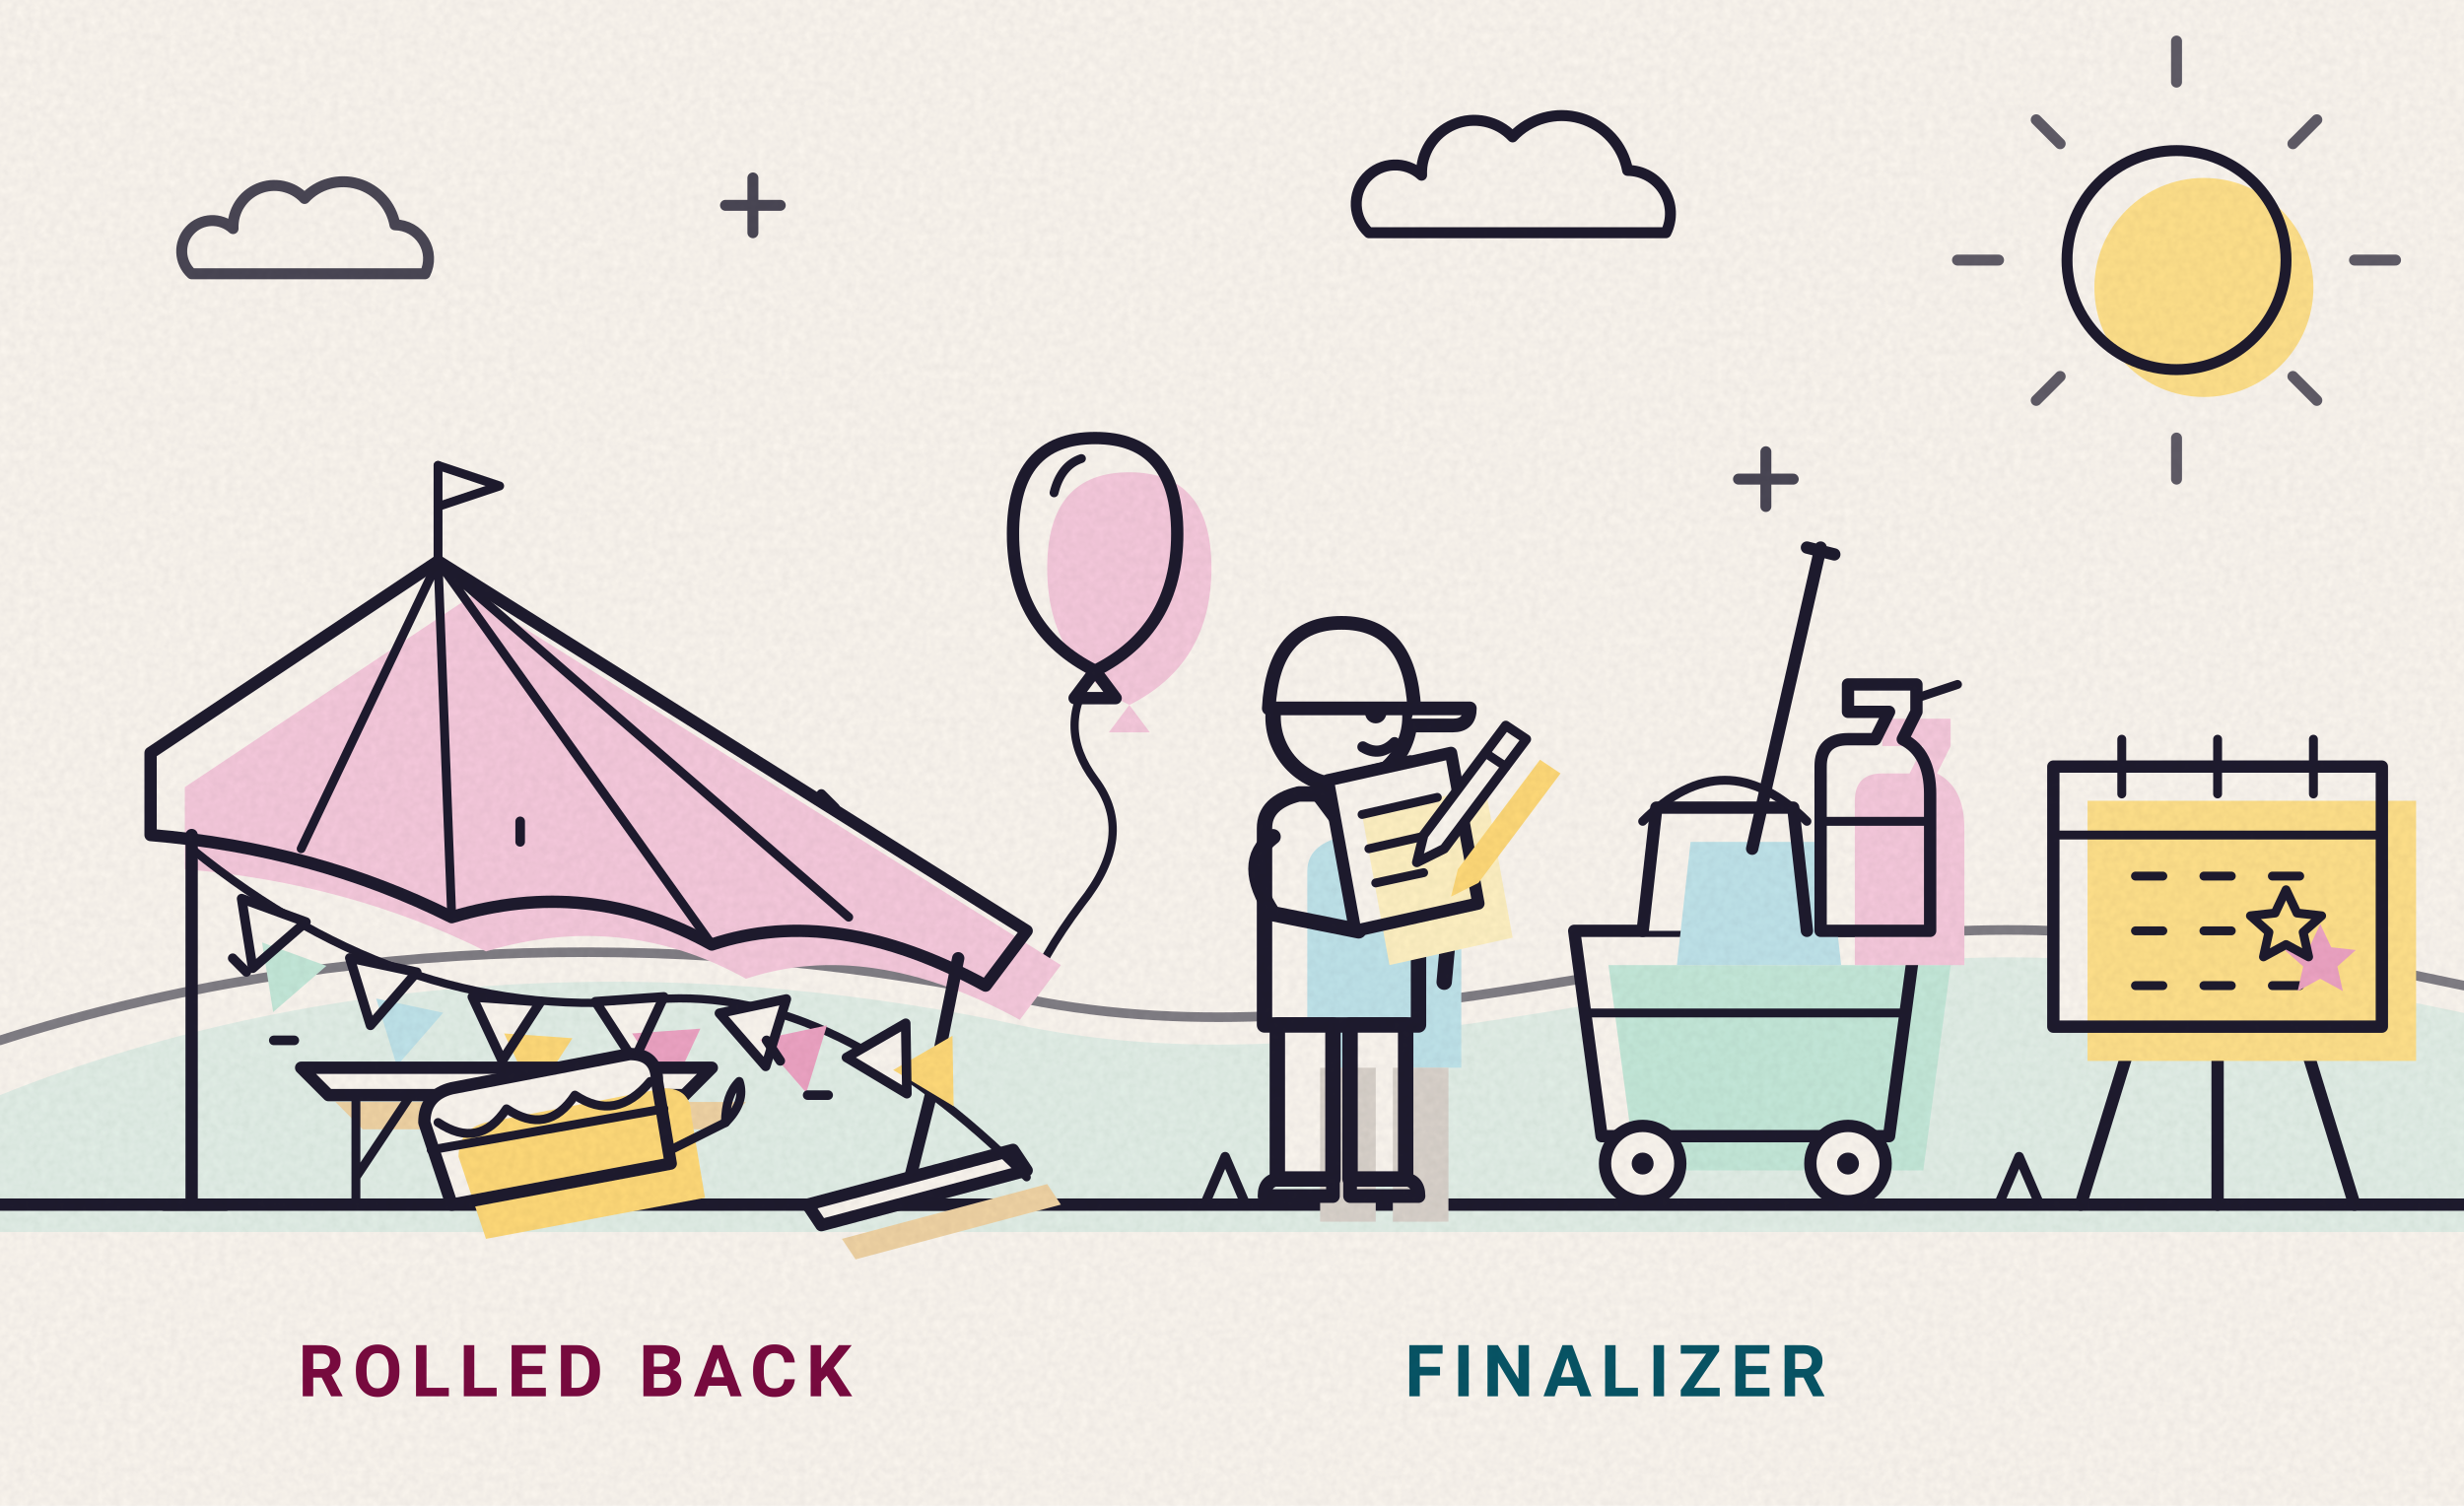
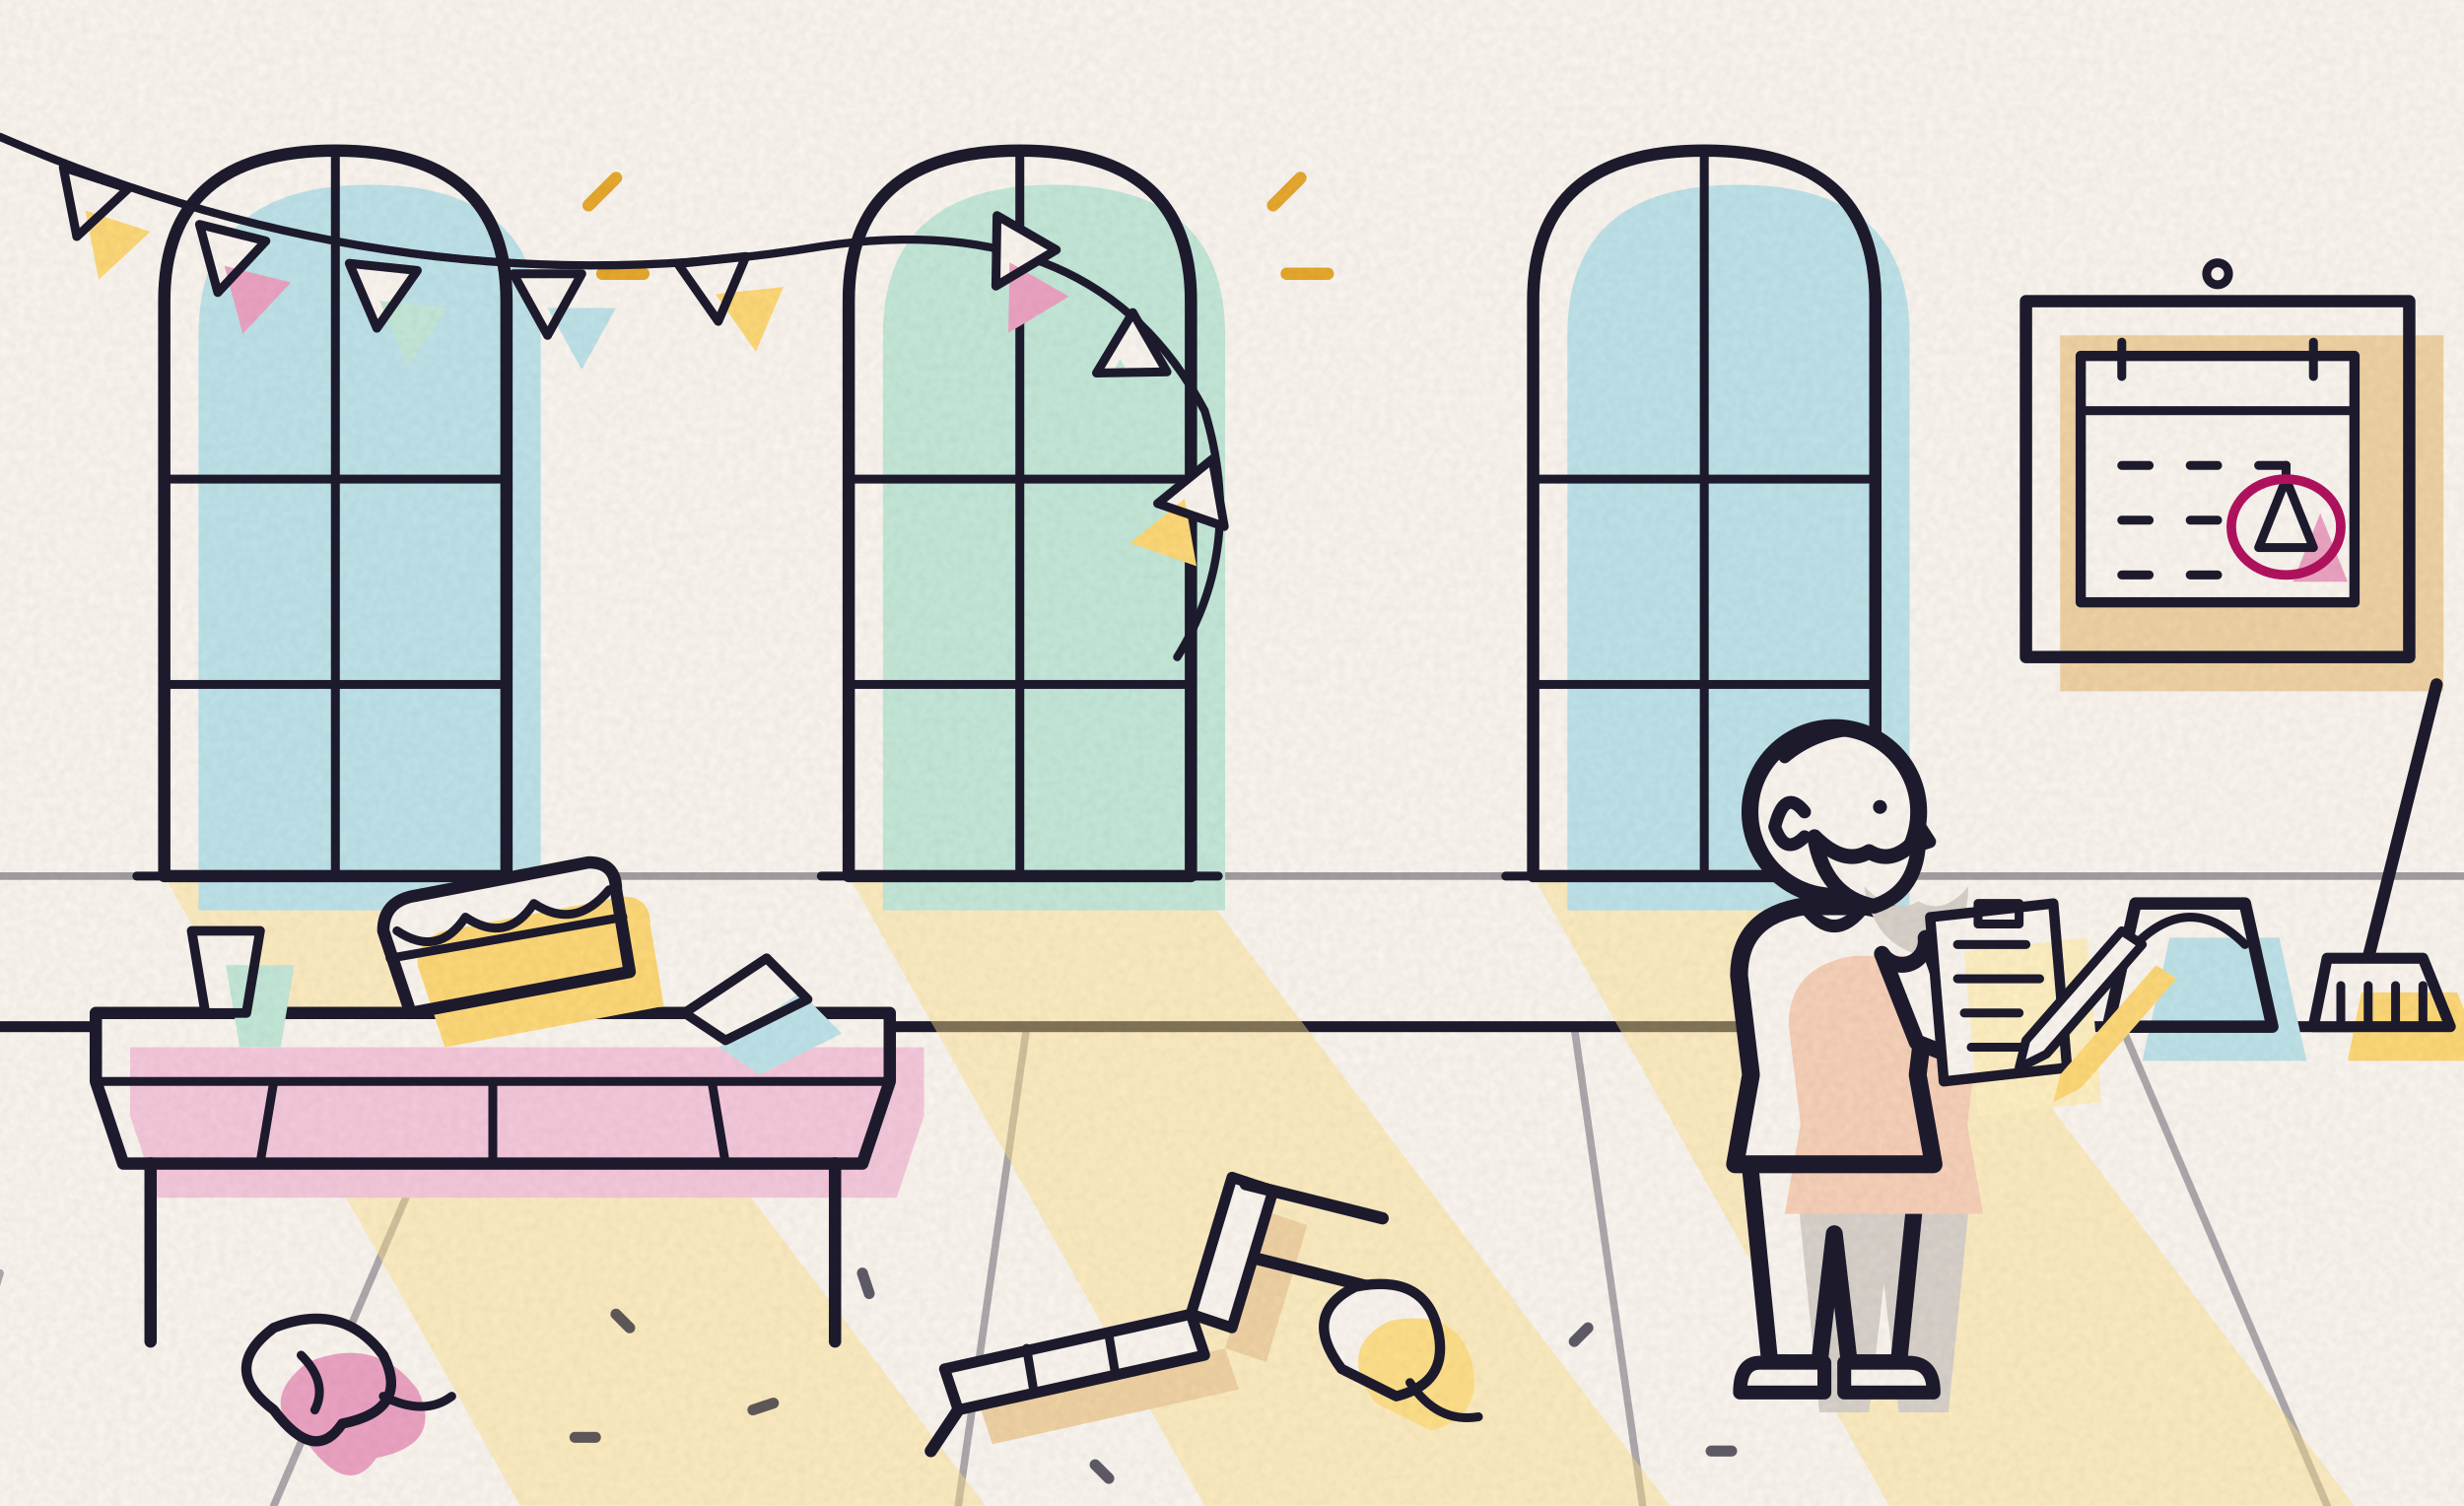
<svg xmlns="http://www.w3.org/2000/svg" xmlns:xlink="http://www.w3.org/1999/xlink" viewBox="0 0 360 220">
  <defs>
    <filter id="cu-grain" x="0" y="0" width="100%" height="100%">
      <feTurbulence type="fractalNoise" baseFrequency=".85" numOctaves="2" stitchTiles="stitch" />
      <feColorMatrix values="0 0 0 0 0  0 0 0 0 0  0 0 0 0 0  0 0 0 .06 0" />
    </filter>
    <g id="cu-s1">
-       <path d="M160 98 Q148 92 148 78 Q148 64 160 64 Q172 64 172 78 Q172 92 160 98Z M157 102 L160 98 L163 102Z" />
+       <path d="M24 128 V44 Q24 22 49 22 Q74 22 74 44 V128Z" />
    </g>
    <g id="cu-s2">
-       <path d="M22 110 L64 82 L150 136 L144 144 Q122 132 104 138 Q86 128 66 134 Q46 124 22 122Z" />
+       <path d="M124 128 V44 Q124 22 149 22 Q174 22 174 44 V128Z" />
    </g>
    <g id="cu-s3">
-       <path d="M28 122 V176 M24 176 H33" />
+       <path d="M224 128 V44 Q224 22 249 22 Q274 22 274 44 V128Z" />
    </g>
    <g id="cu-s4">
-       <path d="M140 140 L136 160 M132 176 L136 160 M128 176 H140" />
+       <path d="M-5 0 H5 L0 9Z" />
    </g>
    <g id="cu-s5">
-       <path d="M118 176 L148 168 L150 171 L120 179Z" />
+       <path d="M-5 0 H5 L0 9Z" />
    </g>
    <g id="cu-s6">
      <path d="M-5 0 H5 L0 9Z" />
    </g>
    <g id="cu-s7">
      <path d="M-5 0 H5 L0 9Z" />
    </g>
    <g id="cu-s8">
      <path d="M-5 0 H5 L0 9Z" />
    </g>
    <g id="cu-s9">
      <path d="M-5 0 H5 L0 9Z" />
    </g>
    <g id="cu-s10">
      <path d="M-5 0 H5 L0 9Z" />
    </g>
    <g id="cu-s11">
      <path d="M-5 0 H5 L0 9Z" />
    </g>
    <g id="cu-s12">
-       <path d="M44 156 H104 L100 160 H48Z" />
+       <path d="M14 148 H130 V158 L126 170 H18 L14 158Z" />
    </g>
    <g id="cu-s13">
-       <path d="M66 176 L62 164 Q62 160 66 159 L92 154 Q96 154 96 158 L98 170 Z" />
+       <path d="M60 148 L56 136 Q56 132 60 131 L86 126 Q90 126 90 130 L92 142 Z" />
    </g>
    <g id="cu-s14">
-       <path d="M-9 -44 Q-9 -47 -5 -48 H5 Q9 -47 9 -44 L9 -21 H-9Z" />
+       <path d="M30 148 L28 136 H38 L36 148Z" />
    </g>
    <g id="cu-s15">
-       <path d="M-7.5 -21 H-1 V-3 H-7.5Z" />
-       <path d="M1 -21 H7.5 V-3 H1Z" />
+       <path d="M100 148 L112 140 L118 146 L106 152Z" />
    </g>
    <g id="cu-s16">
-       <path d="M-2 -51 V-48 M2 -51 V-48" />
+       <path d="M138 200 L174 192 L176 198 L140 206Z" />
    </g>
    <g id="cu-s17">
-       <path d="M0 -65 A8 8 0 1 1 0 -49 A8 8 0 1 1 0 -65Z" />
+       <path d="M174 192 L180 172 L186 174 L180 194Z" />
    </g>
    <g id="cu-s18">
-       <path d="M-8.5 -58 Q-8 -68 0 -68 Q8 -68 8.5 -58Z M8.5 -58 H15 Q15 -56 13 -56 H8" />
+       <path d="M40 206 Q32 200 40 194 Q50 190 56 198 Q60 206 50 208 Q46 214 40 206Z" />
    </g>
    <g id="cu-s19">
-       <path d="M194 114 L212 110 L216 132 L198 136Z" />
+       <path d="M196 200 Q190 192 198 188 Q208 186 210 194 Q212 202 204 204Z" />
    </g>
    <g id="cu-s20">
-       <path d="M208 122 L220 106 L223 108 L211 124 L207 126Z" />
+       <path d="M296 44 H352 V96 H296Z" />
    </g>
    <g id="cu-s21">
-       <path d="M230 136 H280 L276 166 H234Z" />
+       <path d="M304 52 H344 V88 H304Z" />
    </g>
    <g id="cu-s22">
-       <path d="M240 136 L242 118 H262 L264 136" />
+       <path d="M330 80 L334 70 L338 80Z" />
    </g>
    <g id="cu-s23">
-       <path d="M256 124 L266 80 M264 80 l4 1" />
+       <path d="M346 140 L356 100" />
    </g>
    <g id="cu-s24">
-       <path d="M282 136 V112 Q282 108 286 108 H290 L292 104 H286 V100 H296 V104 L294 108 Q298 110 298 116 V136Z" />
+       <path d="M338 150 H358 L354 140 H340Z" />
    </g>
    <g id="cu-s25">
-       <path d="M304 176 L312 150 M344 176 L336 150 M324 150 V176" />
+       <path d="M308 150 H332 L328 132 H312Z" />
    </g>
    <g id="cu-s26">
-       <path d="M300 112 H348 V150 H300Z" />
+       <path d="M-7.2 -43.2 L-3.7 -34.3 L5.2 -30.8 A2.4 2.4 0 0 1 6.8 -35.2 L-0.3 -37.7 L-2.8 -44.8 A2.4 2.4 0 0 1 -7.2 -43.2Z" />
    </g>
    <g id="cu-s27">
-       <path d="M334 130 l1.6 3.4 l3.6 .4 l-2.7 2.4 l.8 3.6 l-3.3 -1.8 l-3.3 1.8 l.8 -3.6 l-2.7 -2.4 l3.6 -.4z" />
+       <path d="M-8.6 -23 L-6.5 -2 H-1.5 L0 -15 L1.5 -2 H6.5 L8.6 -23Z" />
+     </g>
+     <g id="cu-s28">
+       <path d="M-7.5 -2 H-1 V1 H-9.5 Q-9.5 -2 -7.5 -2Z M1 -2 H7.5 Q10 -2 10 1 H1Z" />
+     </g>
+     <g id="cu-s29">
+       <path d="M-9.6 -41 Q-9.6 -47 -3 -48 H3 Q9.6 -47 9.6 -41 L8.4 -31 L10.0 -22 H-10.0 L-8.4 -31Z" />
+     </g>
+     <g id="cu-s30">
+       <path d="M0 -66 A8.5 8.5 0 1 1 0 -49 A8.5 8.5 0 1 1 0 -66Z" />
+     </g>
+     <g id="cu-s31">
+       <path d="M-2 -55 Q-1 -49 4 -48 Q8.5 -49.5 8.5 -55 Q6 -52 3.5 -53.5 Q1 -52 -2 -55Z" />
+     </g>
+     <g id="cu-s32">
+       <path d="M4.8 -43.2 L8.3 -34.3 L17.2 -30.8 A2.4 2.4 0 0 1 18.8 -35.2 L11.7 -37.7 L9.2 -44.8 A2.4 2.4 0 0 1 4.8 -43.2Z" />
+     </g>
+     <g id="cu-s33">
+       <path d="M282 134 L300 132 L302 156 L284 158Z" />
+     </g>
+     <g id="cu-s34">
+       <path d="M296 152 L310 136 L313 138 L299 154 L295 156Z" />
    </g>
  </defs>
  <rect width="360" height="220" fill="#FBF6EF" />
-   <circle cx="322" cy="42" r="16" fill="#FFE08A" />
-   <g fill="none" stroke="#1E1B2E" stroke-linejoin="round" stroke-linecap="round" stroke-width="1.6">
-     <circle cx="318" cy="38" r="16" />
-     <path opacity=".7" d="M318 12 V6 M318 64 V70 M292 38 H286 M344 38 H350 M301.0 21.0 L297.5 17.5 M335.0 21.0 L338.5 17.5 M301.0 55.0 L297.5 58.5 M335.0 55.0 L338.5 58.5" />
-   </g>
-   <path transform="translate(200 34) scale(0.7)" d="M0 0 H62 A9 9 0 0 0 54 -13 A14 14 0 0 0 30 -20 A11 11 0 0 0 11 -12 A8 8 0 0 0 0 0Z" fill="none" stroke="#1E1B2E" stroke-linejoin="round" stroke-linecap="round" stroke-width="2.29" opacity="1" />
-   <path transform="translate(28 40) scale(0.55)" d="M0 0 H62 A9 9 0 0 0 54 -13 A14 14 0 0 0 30 -20 A11 11 0 0 0 11 -12 A8 8 0 0 0 0 0Z" fill="none" stroke="#1E1B2E" stroke-linejoin="round" stroke-linecap="round" stroke-width="2.91" opacity="0.8" />
-   <path d="M258 66 v8 M254 70 h8 M110 26 v8 M106 30 h8" fill="none" stroke="#1E1B2E" stroke-linejoin="round" stroke-linecap="round" stroke-width="1.6" opacity=".8" />
-   <path d="M0 156 C50 136 104 136 150 146 C200 156 250 134 300 136 C330 137 350 142 360 144 V176 H0Z" fill="#E2EFE7" transform="translate(0 4)" />
-   <path d="M0 152 C50 136 104 136 150 146 C200 156 250 134 300 136 C330 137 350 142 360 144" fill="none" stroke="#1E1B2E" stroke-linejoin="round" stroke-linecap="round" stroke-width="1.4" opacity=".55" />
-   <path d="M0 176 H360" stroke="#1E1B2E" stroke-width="1.8" />
-   <path d="M176 176 l3 -7 l3 7 M292 176 l3 -7 l3 7" fill="none" stroke="#1E1B2E" stroke-linejoin="round" stroke-linecap="round" stroke-width="1.4" />
-   <path d="M160 98 q-6 8 0 16 q6 8 -2 18 q-6 8 -8 14" fill="none" stroke="#1E1B2E" stroke-linejoin="round" stroke-linecap="round" stroke-width="1.2" />
-   <use xlink:href="#cu-s1" fill="#FBF6EF" />
-   <use xlink:href="#cu-s1" transform="translate(5 5)" fill="#F6C9DC" />
-   <g fill="none" stroke="#1E1B2E" stroke-linejoin="round" stroke-linecap="round" stroke-width="1.8">
-     <use xlink:href="#cu-s1" />
-     <g stroke-width="1.3">
-       <path d="M154 72 Q155 68 158 67" />
-     </g>
-   </g>
-   <use xlink:href="#cu-s2" fill="#FBF6EF" />
-   <use xlink:href="#cu-s2" transform="translate(5 5)" fill="#F6C9DC" />
-   <g fill="none" stroke="#1E1B2E" stroke-linejoin="round" stroke-linecap="round" stroke-width="1.8">
-     <use xlink:href="#cu-s2" />
-     <g stroke-width="1.3">
-       <path d="M64 82 L44 124 M64 82 L66 134 M64 82 L104 138 M64 82 L124 134" />
-       <path d="M64 82 V68" />
-       <path d="M64 68 l9 3 l-9 3" />
-     </g>
-   </g>
-   <g fill="none" stroke="#1E1B2E" stroke-linejoin="round" stroke-linecap="round" stroke-width="1.8">
-     <use xlink:href="#cu-s3" />
-   </g>
-   <g fill="none" stroke="#1E1B2E" stroke-linejoin="round" stroke-linecap="round" stroke-width="1.8">
-     <use xlink:href="#cu-s4" />
-   </g>
-   <use xlink:href="#cu-s5" fill="#FBF6EF" />
-   <use xlink:href="#cu-s5" transform="translate(5 5)" fill="#F0D3A4" />
-   <g fill="none" stroke="#1E1B2E" stroke-linejoin="round" stroke-linecap="round" stroke-width="1.8">
-     <use xlink:href="#cu-s5" />
-   </g>
-   <path d="M28 124 Q60 150 96 146 Q122 144 150 172" fill="none" stroke="#1E1B2E" stroke-linejoin="round" stroke-linecap="round" stroke-width="1.2" />
-   <g transform="translate(40 133) rotate(20)">
-     <use xlink:href="#cu-s6" fill="#FBF6EF" />
-     <use xlink:href="#cu-s6" transform="translate(5 5)" fill="#C4E8D9" />
-     <g fill="none" stroke="#1E1B2E" stroke-linejoin="round" stroke-linecap="round" stroke-width="1.4">
-       <use xlink:href="#cu-s6" />
-     </g>
-   </g>
-   <g transform="translate(56 141) rotate(12)">
-     <use xlink:href="#cu-s7" fill="#FBF6EF" />
-     <use xlink:href="#cu-s7" transform="translate(5 5)" fill="#BFE3EA" />
-     <g fill="none" stroke="#1E1B2E" stroke-linejoin="round" stroke-linecap="round" stroke-width="1.4">
-       <use xlink:href="#cu-s7" />
-     </g>
-   </g>
-   <g transform="translate(74 146) rotate(4)">
-     <use xlink:href="#cu-s8" fill="#FBF6EF" />
-     <use xlink:href="#cu-s8" transform="translate(5 5)" fill="#FFD978" />
-     <g fill="none" stroke="#1E1B2E" stroke-linejoin="round" stroke-linecap="round" stroke-width="1.4">
-       <use xlink:href="#cu-s8" />
-     </g>
-   </g>
-   <g transform="translate(92 146) rotate(-4)">
-     <use xlink:href="#cu-s9" fill="#FBF6EF" />
-     <use xlink:href="#cu-s9" transform="translate(5 5)" fill="#EDA3C3" />
-     <g fill="none" stroke="#1E1B2E" stroke-linejoin="round" stroke-linecap="round" stroke-width="1.4">
-       <use xlink:href="#cu-s9" />
-     </g>
-   </g>
-   <g transform="translate(110 147) rotate(-12)">
-     <use xlink:href="#cu-s10" fill="#FBF6EF" />
-     <use xlink:href="#cu-s10" transform="translate(5 5)" fill="#EDA3C3" />
-     <g fill="none" stroke="#1E1B2E" stroke-linejoin="round" stroke-linecap="round" stroke-width="1.4">
-       <use xlink:href="#cu-s10" />
-     </g>
-   </g>
-   <g transform="translate(128 152) rotate(-30)">
-     <use xlink:href="#cu-s11" fill="#FBF6EF" />
-     <use xlink:href="#cu-s11" transform="translate(5 5)" fill="#FFD978" />
-     <g fill="none" stroke="#1E1B2E" stroke-linejoin="round" stroke-linecap="round" stroke-width="1.4">
-       <use xlink:href="#cu-s11" />
-     </g>
-   </g>
-   <use xlink:href="#cu-s12" fill="#FBF6EF" />
-   <use xlink:href="#cu-s12" transform="translate(5 5)" fill="#F0D3A4" />
-   <g fill="none" stroke="#1E1B2E" stroke-linejoin="round" stroke-linecap="round" stroke-width="1.8">
-     <use xlink:href="#cu-s12" />
-     <g stroke-width="1.3">
-       <path d="M52 160 V176 M96 160 V176 M60 160 L52 172 M88 160 L96 172" />
-     </g>
-   </g>
-   <use xlink:href="#cu-s13" fill="#FBF6EF" />
-   <use xlink:href="#cu-s13" transform="translate(5 5)" fill="#FFD978" />
-   <g fill="none" stroke="#1E1B2E" stroke-linejoin="round" stroke-linecap="round" stroke-width="1.8">
-     <use xlink:href="#cu-s13" />
-     <g stroke-width="1.3">
-       <path d="M63 168 L97 162 M64 164 Q70 168 74 162 Q80 166 84 160 Q90 164 95 158" />
-       <path d="M98 168 L106 164" />
-       <path d="M106 164 q3 -3 2 -6 q-2 2 -2 6" />
-     </g>
-   </g>
-   <path d="M40 152 h3 M112 152 l2 3 M118 160 h3 M34 140 l2 2 M76 120 v3 M120 116 l2 2" fill="none" stroke="#1E1B2E" stroke-linejoin="round" stroke-linecap="round" stroke-width="1.4" />
-   <g transform="translate(196 176) scale(1.25 1.25)">
+   <g stroke-linejoin="round" stroke-linecap="round">
+     <path d="M0 150 H360" fill="none" stroke="#1E1B2E" stroke-width="1.6" />
+     <path d="M0 186 L-10 220 M70 150 L40 220 M150 150 L140 220 M230 150 L240 220 M310 150 L340 220" fill="none" stroke="#1E1B2E" stroke-width="1.1" opacity=".35" />
+     <path d="M0 128 H360" fill="none" stroke="#1E1B2E" stroke-width="1.1" opacity=".4" />
+     <path d="M24 128 L74 128 L144 220 L76 220Z" fill="#FFE08A" opacity=".45" />
+     <path d="M124 128 L174 128 L244 220 L176 220Z" fill="#FFE08A" opacity=".45" />
+     <path d="M224 128 L274 128 L344 220 L276 220Z" fill="#FFE08A" opacity=".45" />
+     <use xlink:href="#cu-s1" fill="#FBF6EF" />
+     <use xlink:href="#cu-s1" transform="translate(5 5)" fill="#BFE3EA" />
+     <g fill="none" stroke="#1E1B2E" stroke-width="1.8">
+       <use xlink:href="#cu-s1" />
+       <g stroke-width="1.3">
+         <path d="M49 22 V128 M24 70 H74 M24 100 H74 M20 128 H78" />
+       </g>
+     </g>
+     <use xlink:href="#cu-s2" fill="#FBF6EF" />
+     <use xlink:href="#cu-s2" transform="translate(5 5)" fill="#C4E8D9" />
+     <g fill="none" stroke="#1E1B2E" stroke-width="1.8">
+       <use xlink:href="#cu-s2" />
+       <g stroke-width="1.3">
+         <path d="M149 22 V128 M124 70 H174 M124 100 H174 M120 128 H178" />
+       </g>
+     </g>
+     <use xlink:href="#cu-s3" fill="#FBF6EF" />
+     <use xlink:href="#cu-s3" transform="translate(5 5)" fill="#BFE3EA" />
+     <g fill="none" stroke="#1E1B2E" stroke-width="1.8">
+       <use xlink:href="#cu-s3" />
+       <g stroke-width="1.3">
+         <path d="M249 22 V128 M224 70 H274 M224 100 H274 M220 128 H278" />
+       </g>
+     </g>
+     <g stroke="#E7A92E" stroke-width="1.8" stroke-linecap="round">
+       <path d="M86 30 l4 -4 M88 40 h6 M186 30 l4 -4 M188 40 h6" />
+     </g>
+     <path d="M0 20 Q60 46 120 36 Q160 30 176 60 Q182 80 172 96" fill="none" stroke="#1E1B2E" stroke-width="1.2" />
+     <g transform="translate(14 26) rotate(18)">
+       <use xlink:href="#cu-s4" fill="#FBF6EF" />
+       <use xlink:href="#cu-s4" transform="translate(5 5)" fill="#FFD978" />
+       <g fill="none" stroke="#1E1B2E" stroke-width="1.3">
+         <use xlink:href="#cu-s4" />
+       </g>
+     </g>
+     <g transform="translate(34 34) rotate(14)">
+       <use xlink:href="#cu-s5" fill="#FBF6EF" />
+       <use xlink:href="#cu-s5" transform="translate(5 5)" fill="#EDA3C3" />
+       <g fill="none" stroke="#1E1B2E" stroke-width="1.3">
+         <use xlink:href="#cu-s5" />
+       </g>
+     </g>
+     <g transform="translate(56 39) rotate(6)">
+       <use xlink:href="#cu-s6" fill="#FBF6EF" />
+       <use xlink:href="#cu-s6" transform="translate(5 5)" fill="#C4E8D9" />
+       <g fill="none" stroke="#1E1B2E" stroke-width="1.3">
+         <use xlink:href="#cu-s6" />
+       </g>
+     </g>
+     <g transform="translate(80 40) rotate(0)">
+       <use xlink:href="#cu-s7" fill="#FBF6EF" />
+       <use xlink:href="#cu-s7" transform="translate(5 5)" fill="#BFE3EA" />
+       <g fill="none" stroke="#1E1B2E" stroke-width="1.3">
+         <use xlink:href="#cu-s7" />
+       </g>
+     </g>
+     <g transform="translate(104 38) rotate(-6)">
+       <use xlink:href="#cu-s8" fill="#FBF6EF" />
+       <use xlink:href="#cu-s8" transform="translate(5 5)" fill="#FFD978" />
+       <g fill="none" stroke="#1E1B2E" stroke-width="1.3">
+         <use xlink:href="#cu-s8" />
+       </g>
+     </g>
+     <g transform="translate(150 34) rotate(30)">
+       <use xlink:href="#cu-s9" fill="#FBF6EF" />
+       <use xlink:href="#cu-s9" transform="translate(5 5)" fill="#EDA3C3" />
+       <g fill="none" stroke="#1E1B2E" stroke-width="1.3">
+         <use xlink:href="#cu-s9" />
+       </g>
+     </g>
+     <g transform="translate(168 50) rotate(60)">
+       <use xlink:href="#cu-s10" fill="#FBF6EF" />
+       <use xlink:href="#cu-s10" transform="translate(5 5)" fill="#C4E8D9" />
+       <g fill="none" stroke="#1E1B2E" stroke-width="1.3">
+         <use xlink:href="#cu-s10" />
+       </g>
+     </g>
+     <g transform="translate(178 72) rotate(80)">
+       <use xlink:href="#cu-s11" fill="#FBF6EF" />
+       <use xlink:href="#cu-s11" transform="translate(5 5)" fill="#FFD978" />
+       <g fill="none" stroke="#1E1B2E" stroke-width="1.3">
+         <use xlink:href="#cu-s11" />
+       </g>
+     </g>
+     <use xlink:href="#cu-s12" fill="#FBF6EF" />
+     <use xlink:href="#cu-s12" transform="translate(5 5)" fill="#F6C9DC" />
+     <g fill="none" stroke="#1E1B2E" stroke-width="1.8">
+       <use xlink:href="#cu-s12" />
+       <g stroke-width="1.3">
+         <path d="M14 158 H130 M40 158 L38 170 M72 158 V170 M104 158 L106 170" />
+       </g>
+     </g>
+     <path d="M22 170 V196 M122 170 V196" fill="none" stroke="#1E1B2E" stroke-width="1.8" />
+     <use xlink:href="#cu-s13" fill="#FBF6EF" />
+     <use xlink:href="#cu-s13" transform="translate(5 5)" fill="#FFD978" />
+     <g fill="none" stroke="#1E1B2E" stroke-width="1.8">
+       <use xlink:href="#cu-s13" />
+       <g stroke-width="1.3">
+         <path d="M57 140 L91 134 M58 136 Q64 140 68 134 Q74 138 78 132 Q84 136 89 130" />
+       </g>
+     </g>
    <use xlink:href="#cu-s14" fill="#FBF6EF" />
-     <use xlink:href="#cu-s14" transform="translate(5 5)" fill="#BFE3EA" />
-     <g fill="none" stroke="#1E1B2E" stroke-linejoin="round" stroke-linecap="round" stroke-width="1.8">
+     <use xlink:href="#cu-s14" transform="translate(5 5)" fill="#C4E8D9" />
+     <g fill="none" stroke="#1E1B2E" stroke-width="1.4">
      <use xlink:href="#cu-s14" />
-       <g stroke-width="1.3">
-         <path d="M-3 -48 L0 -44 L3 -48" />
-       </g>
    </g>
    <use xlink:href="#cu-s15" fill="#FBF6EF" />
-     <use xlink:href="#cu-s15" transform="translate(5 5)" fill="#D9D2CB" />
-     <g fill="none" stroke="#1E1B2E" stroke-linejoin="round" stroke-linecap="round" stroke-width="1.8">
+     <use xlink:href="#cu-s15" transform="translate(5 5)" fill="#BFE3EA" />
+     <g fill="none" stroke="#1E1B2E" stroke-width="1.4">
      <use xlink:href="#cu-s15" />
    </g>
-     <path d="M-8 -1 H-1 V-3 H-7 Q-9 -3 -9 -1Z M1 -1 H9 Q9 -3 7 -3 H1Z" fill="none" stroke="#1E1B2E" stroke-linejoin="round" stroke-linecap="round" stroke-width="1.6" />
-     <path d="M-8 -43 Q-12 -40 -8 -34 L2 -32" fill="none" stroke="#1E1B2E" stroke-linejoin="round" stroke-linecap="round" stroke-width="1.8" />
-     <path d="M 9 -43 Q 13 -42 13 -37 L 12 -26" fill="none" stroke="#1E1B2E" stroke-linejoin="round" stroke-linecap="round" stroke-width="1.8" />
-     <g fill="none" stroke="#1E1B2E" stroke-linejoin="round" stroke-linecap="round" stroke-width="1.6">
+     <use xlink:href="#cu-s16" fill="#FBF6EF" />
+     <use xlink:href="#cu-s16" transform="translate(5 5)" fill="#F0D3A4" />
+     <g fill="none" stroke="#1E1B2E" stroke-width="1.6">
      <use xlink:href="#cu-s16" />
+       <g stroke-width="1.3">
+         <path d="M150 197 L151 203 M162 195 L163 201" />
+       </g>
    </g>
    <use xlink:href="#cu-s17" fill="#FBF6EF" />
-     <g fill="none" stroke="#1E1B2E" stroke-linejoin="round" stroke-linecap="round" stroke-width="1.8">
+     <use xlink:href="#cu-s17" transform="translate(5 5)" fill="#F0D3A4" />
+     <g fill="none" stroke="#1E1B2E" stroke-width="1.6">
      <use xlink:href="#cu-s17" />
-       <g stroke-width="1.3">
-         <path d="M2.5 -53.5 Q4.5 -52.3 6.2 -54" />
-         <circle cx="4" cy="-57.5" r=".6" fill="#1E1B2E" />
-       </g>
-     </g>
+     </g>
+     <path d="M182 173 L202 178 M184 184 L204 189 M140 206 L136 212" fill="none" stroke="#1E1B2E" stroke-width="1.8" />
    <use xlink:href="#cu-s18" fill="#FBF6EF" />
-     <g fill="none" stroke="#1E1B2E" stroke-linejoin="round" stroke-linecap="round" stroke-width="1.6">
+     <use xlink:href="#cu-s18" transform="translate(5 5)" fill="#EDA3C3" />
+     <g fill="none" stroke="#1E1B2E" stroke-width="1.5">
      <use xlink:href="#cu-s18" />
-     </g>
-   </g>
-   <use xlink:href="#cu-s19" fill="#FBF6EF" />
-   <use xlink:href="#cu-s19" transform="translate(5 5)" fill="#FFF1C2" />
-   <g fill="none" stroke="#1E1B2E" stroke-linejoin="round" stroke-linecap="round" stroke-width="1.8">
-     <use xlink:href="#cu-s19" />
-     <g stroke-width="1.3">
-       <path d="M200 112.5 L206 111 M199 119 L210 116.5 M200 124 L211 121.5 M201 129 L208 127.5" />
-     </g>
-   </g>
-   <use xlink:href="#cu-s20" fill="#FBF6EF" />
-   <use xlink:href="#cu-s20" transform="translate(5 5)" fill="#FFD978" />
-   <g fill="none" stroke="#1E1B2E" stroke-linejoin="round" stroke-linecap="round" stroke-width="1.4">
-     <use xlink:href="#cu-s20" />
-     <g stroke-width="1.3">
-       <path d="M217 110 L220 112" />
-     </g>
-   </g>
-   <use xlink:href="#cu-s21" fill="#FBF6EF" />
-   <use xlink:href="#cu-s21" transform="translate(5 5)" fill="#C4E8D9" />
-   <g fill="none" stroke="#1E1B2E" stroke-linejoin="round" stroke-linecap="round" stroke-width="1.8">
-     <use xlink:href="#cu-s21" />
-     <g stroke-width="1.3">
-       <path d="M232 148 H278" />
-     </g>
-   </g>
-   <use xlink:href="#cu-s22" fill="#FBF6EF" />
-   <use xlink:href="#cu-s22" transform="translate(5 5)" fill="#BFE3EA" />
-   <g fill="none" stroke="#1E1B2E" stroke-linejoin="round" stroke-linecap="round" stroke-width="1.8">
-     <use xlink:href="#cu-s22" />
-     <g stroke-width="1.3">
-       <path d="M240 120 Q252 108 264 120" />
-     </g>
-   </g>
-   <g fill="none" stroke="#1E1B2E" stroke-linejoin="round" stroke-linecap="round" stroke-width="1.8">
-     <use xlink:href="#cu-s23" />
-   </g>
-   <g transform="translate(-16 0)">
+       <g stroke-width="1.3">
+         <path d="M44 198 Q48 202 46 206 M56 204 q6 3 10 0" />
+       </g>
+     </g>
+     <use xlink:href="#cu-s19" fill="#FBF6EF" />
+     <use xlink:href="#cu-s19" transform="translate(5 5)" fill="#FFE08A" />
+     <g fill="none" stroke="#1E1B2E" stroke-width="1.5">
+       <use xlink:href="#cu-s19" />
+       <g stroke-width="1.3">
+         <path d="M206 202 q4 6 10 5" />
+       </g>
+     </g>
+     <g stroke="#1E1B2E" stroke-width="1.6" stroke-linecap="round" opacity=".7">
+       <path d="M90 192 l2 2 M110 206 l3 -1 M126 186 l1 3 M230 196 l2 -2 M84 210 h3 M160 214 l2 2 M250 212 h3" />
+     </g>
+     <use xlink:href="#cu-s20" fill="#FBF6EF" />
+     <use xlink:href="#cu-s20" transform="translate(5 5)" fill="#F0D3A4" />
+     <g fill="none" stroke="#1E1B2E" stroke-width="1.8">
+       <use xlink:href="#cu-s20" />
+       <g stroke-width="1.3">
+         <circle cx="324" cy="40" r="1.6" />
+       </g>
+     </g>
+     <use xlink:href="#cu-s21" fill="#FBF6EF" />
+     <g fill="none" stroke="#1E1B2E" stroke-width="1.5">
+       <use xlink:href="#cu-s21" />
+       <g stroke-width="1.3">
+         <path d="M304 60 H344 M310 50 V55 M338 50 V55 M310 68 h4 M320 68 h4 M330 68 h4 M310 76 h4 M320 76 h4 M310 84 h4 M320 84 h4" />
+       </g>
+     </g>
+     <use xlink:href="#cu-s22" fill="#FBF6EF" />
+     <use xlink:href="#cu-s22" transform="translate(5 5)" fill="#EDA3C3" />
+     <g fill="none" stroke="#1E1B2E" stroke-width="1.3">
+       <use xlink:href="#cu-s22" />
+       <g stroke-width="1.3">
+         <path d="M334 70 v-2" />
+       </g>
+     </g>
+     <ellipse cx="334" cy="77" rx="8" ry="7" fill="none" stroke="#B3125F" stroke-width="1.4" />
+     <g fill="none" stroke="#1E1B2E" stroke-width="1.8">
+       <use xlink:href="#cu-s23" />
+     </g>
    <use xlink:href="#cu-s24" fill="#FBF6EF" />
-     <use xlink:href="#cu-s24" transform="translate(5 5)" fill="#F6C9DC" />
-     <g fill="none" stroke="#1E1B2E" stroke-linejoin="round" stroke-linecap="round" stroke-width="1.8">
+     <use xlink:href="#cu-s24" transform="translate(5 5)" fill="#FFD978" />
+     <g fill="none" stroke="#1E1B2E" stroke-width="1.6">
      <use xlink:href="#cu-s24" />
      <g stroke-width="1.3">
-         <path d="M282 120 H298 M296 102 L302 100" />
-       </g>
-     </g>
-   </g>
-   <circle cx="240" cy="170" r="5.5" fill="#FBF6EF" stroke="#1E1B2E" stroke-width="1.8" />
-   <circle cx="240" cy="170" r="1.6" fill="#1E1B2E" />
-   <circle cx="270" cy="170" r="5.5" fill="#FBF6EF" stroke="#1E1B2E" stroke-width="1.8" />
-   <circle cx="270" cy="170" r="1.6" fill="#1E1B2E" />
-   <g fill="none" stroke="#1E1B2E" stroke-linejoin="round" stroke-linecap="round" stroke-width="1.8">
-     <use xlink:href="#cu-s25" />
-   </g>
-   <use xlink:href="#cu-s26" fill="#FBF6EF" />
-   <use xlink:href="#cu-s26" transform="translate(5 5)" fill="#FFE08A" />
-   <g fill="none" stroke="#1E1B2E" stroke-linejoin="round" stroke-linecap="round" stroke-width="1.8">
-     <use xlink:href="#cu-s26" />
-     <g stroke-width="1.3">
-       <path d="M300 122 H348 M310 108 V116 M324 108 V116 M338 108 V116" />
-       <path d="M312 128 h4 M322 128 h4 M332 128 h4 M312 136 h4 M322 136 h4 M312 144 h4 M322 144 h4 M332 144 h4" />
-     </g>
-   </g>
-   <use xlink:href="#cu-s27" transform="translate(5 5)" fill="#EDA3C3" />
-   <g fill="none" stroke="#1E1B2E" stroke-linejoin="round" stroke-linecap="round" stroke-width="1.3">
-     <use xlink:href="#cu-s27" />
-   </g>
-   <g font-family="system-ui,-apple-system,Segoe UI,Roboto,sans-serif" font-size="10.5" font-weight="700" letter-spacing="1.3" text-anchor="middle">
-     <text x="84" y="204" fill="#7A0A40">ROLLED BACK</text>
-     <text x="236" y="204" fill="#075566">FINALIZER</text>
+         <path d="M342 144 V150 M346 144 V150 M350 144 V150 M354 144 V150" />
+       </g>
+     </g>
+     <use xlink:href="#cu-s25" fill="#FBF6EF" />
+     <use xlink:href="#cu-s25" transform="translate(5 5)" fill="#BFE3EA" />
+     <g fill="none" stroke="#1E1B2E" stroke-width="1.8">
+       <use xlink:href="#cu-s25" />
+       <g stroke-width="1.3">
+         <path d="M312 138 Q320 130 328 138" />
+       </g>
+     </g>
+     <g transform="translate(268 202) scale(1.45 1.45)">
+       <use xlink:href="#cu-s26" fill="#FBF6EF" />
+       <g fill="none" stroke="#1E1B2E" stroke-width="1.6">
+         <use xlink:href="#cu-s26" />
+       </g>
+       <circle cx="6.0" cy="-31.5" r="2.6" fill="#FBF6EF" stroke="#1E1B2E" stroke-width="1.4" />
+       <use xlink:href="#cu-s27" fill="#FBF6EF" />
+       <use xlink:href="#cu-s27" transform="translate(5 5)" fill="#D9D2CB" />
+       <g fill="none" stroke="#1E1B2E" stroke-width="1.7">
+         <use xlink:href="#cu-s27" />
+       </g>
+       <use xlink:href="#cu-s28" fill="#FBF6EF" />
+       <g fill="none" stroke="#1E1B2E" stroke-width="1.4">
+         <use xlink:href="#cu-s28" />
+       </g>
+       <use xlink:href="#cu-s29" fill="#FBF6EF" />
+       <use xlink:href="#cu-s29" transform="translate(5 5)" fill="#F8D1B8" />
+       <g fill="none" stroke="#1E1B2E" stroke-width="1.8">
+         <use xlink:href="#cu-s29" />
+         <g stroke-width="1.3">
+           <path d="M-3 -48 Q0 -44 3 -48" />
+         </g>
+       </g>
+       <path d="M-2 -51 V-48 M2 -51 V-48" fill="none" stroke="#1E1B2E" stroke-width="1.5" />
+       <use xlink:href="#cu-s30" fill="#FBF6EF" />
+       <g fill="none" stroke="#1E1B2E" stroke-width="1.7">
+         <use xlink:href="#cu-s30" />
+         <g stroke-width="1.3">
+           <circle cx="4.6" cy="-58" r=".7" fill="#1E1B2E" stroke="none" />
+           <path d="M8.3 -56.5 L9.6 -54.5 L8 -54" />
+           <path d="M3 -52.5 Q5 -51.8 6.4 -53.2" />
+           <path d="M-3 -57.5 Q-5 -60 -6 -56 Q-5 -53 -3 -55" />
+         </g>
+       </g>
+       <path d="M-5 -63 Q-2 -65.5 2 -65.8" fill="none" stroke="#1E1B2E" stroke-width="1.2" />
+       <use xlink:href="#cu-s31" fill="#FBF6EF" />
+       <use xlink:href="#cu-s31" transform="translate(5 5)" fill="#D9D2CB" />
+       <g fill="none" stroke="#1E1B2E" stroke-width="1.5">
+         <use xlink:href="#cu-s31" />
+       </g>
+       <use xlink:href="#cu-s32" fill="#FBF6EF" />
+       <g fill="none" stroke="#1E1B2E" stroke-width="1.6">
+         <use xlink:href="#cu-s32" />
+       </g>
+       <circle cx="18.0" cy="-32.0" r="2.7" fill="#FBF6EF" stroke="#1E1B2E" stroke-width="1.4" />
+     </g>
+     <use xlink:href="#cu-s33" fill="#FBF6EF" />
+     <use xlink:href="#cu-s33" transform="translate(5 5)" fill="#FFF1C2" />
+     <g fill="none" stroke="#1E1B2E" stroke-width="1.5">
+       <use xlink:href="#cu-s33" />
+       <g stroke-width="1.3">
+         <path d="M286 138 h10 M286 143 h12 M287 148 h8 M288 153 h10" />
+         <path d="M289 132 h6 v3 h-6z" />
+       </g>
+     </g>
+     <use xlink:href="#cu-s34" fill="#FBF6EF" />
+     <use xlink:href="#cu-s34" transform="translate(5 5)" fill="#FFD978" />
+     <g fill="none" stroke="#1E1B2E" stroke-width="1.3">
+       <use xlink:href="#cu-s34" />
+     </g>
  </g>
  <rect width="360" height="220" filter="url(#cu-grain)" />
</svg>
